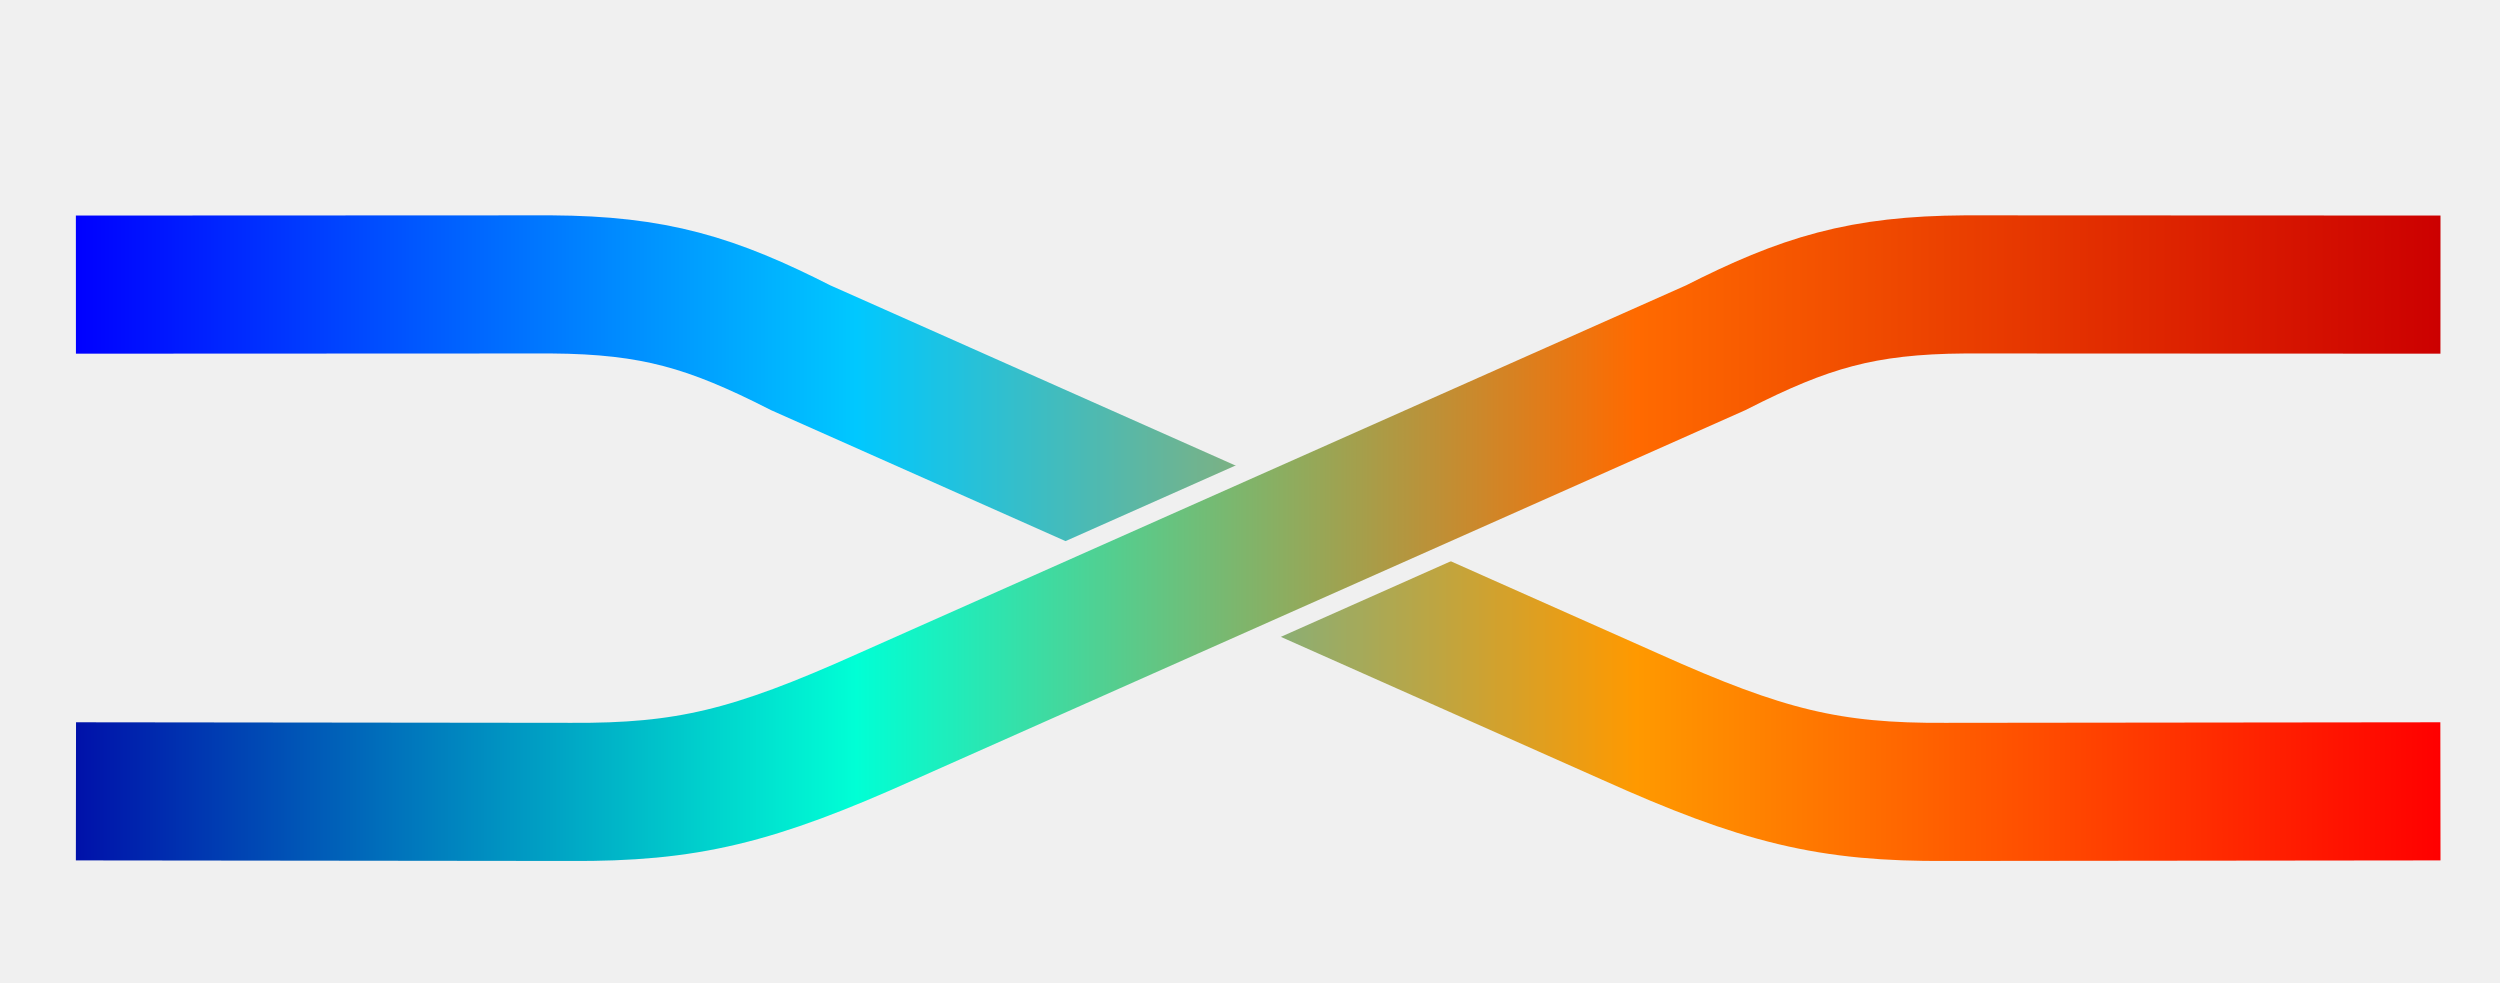
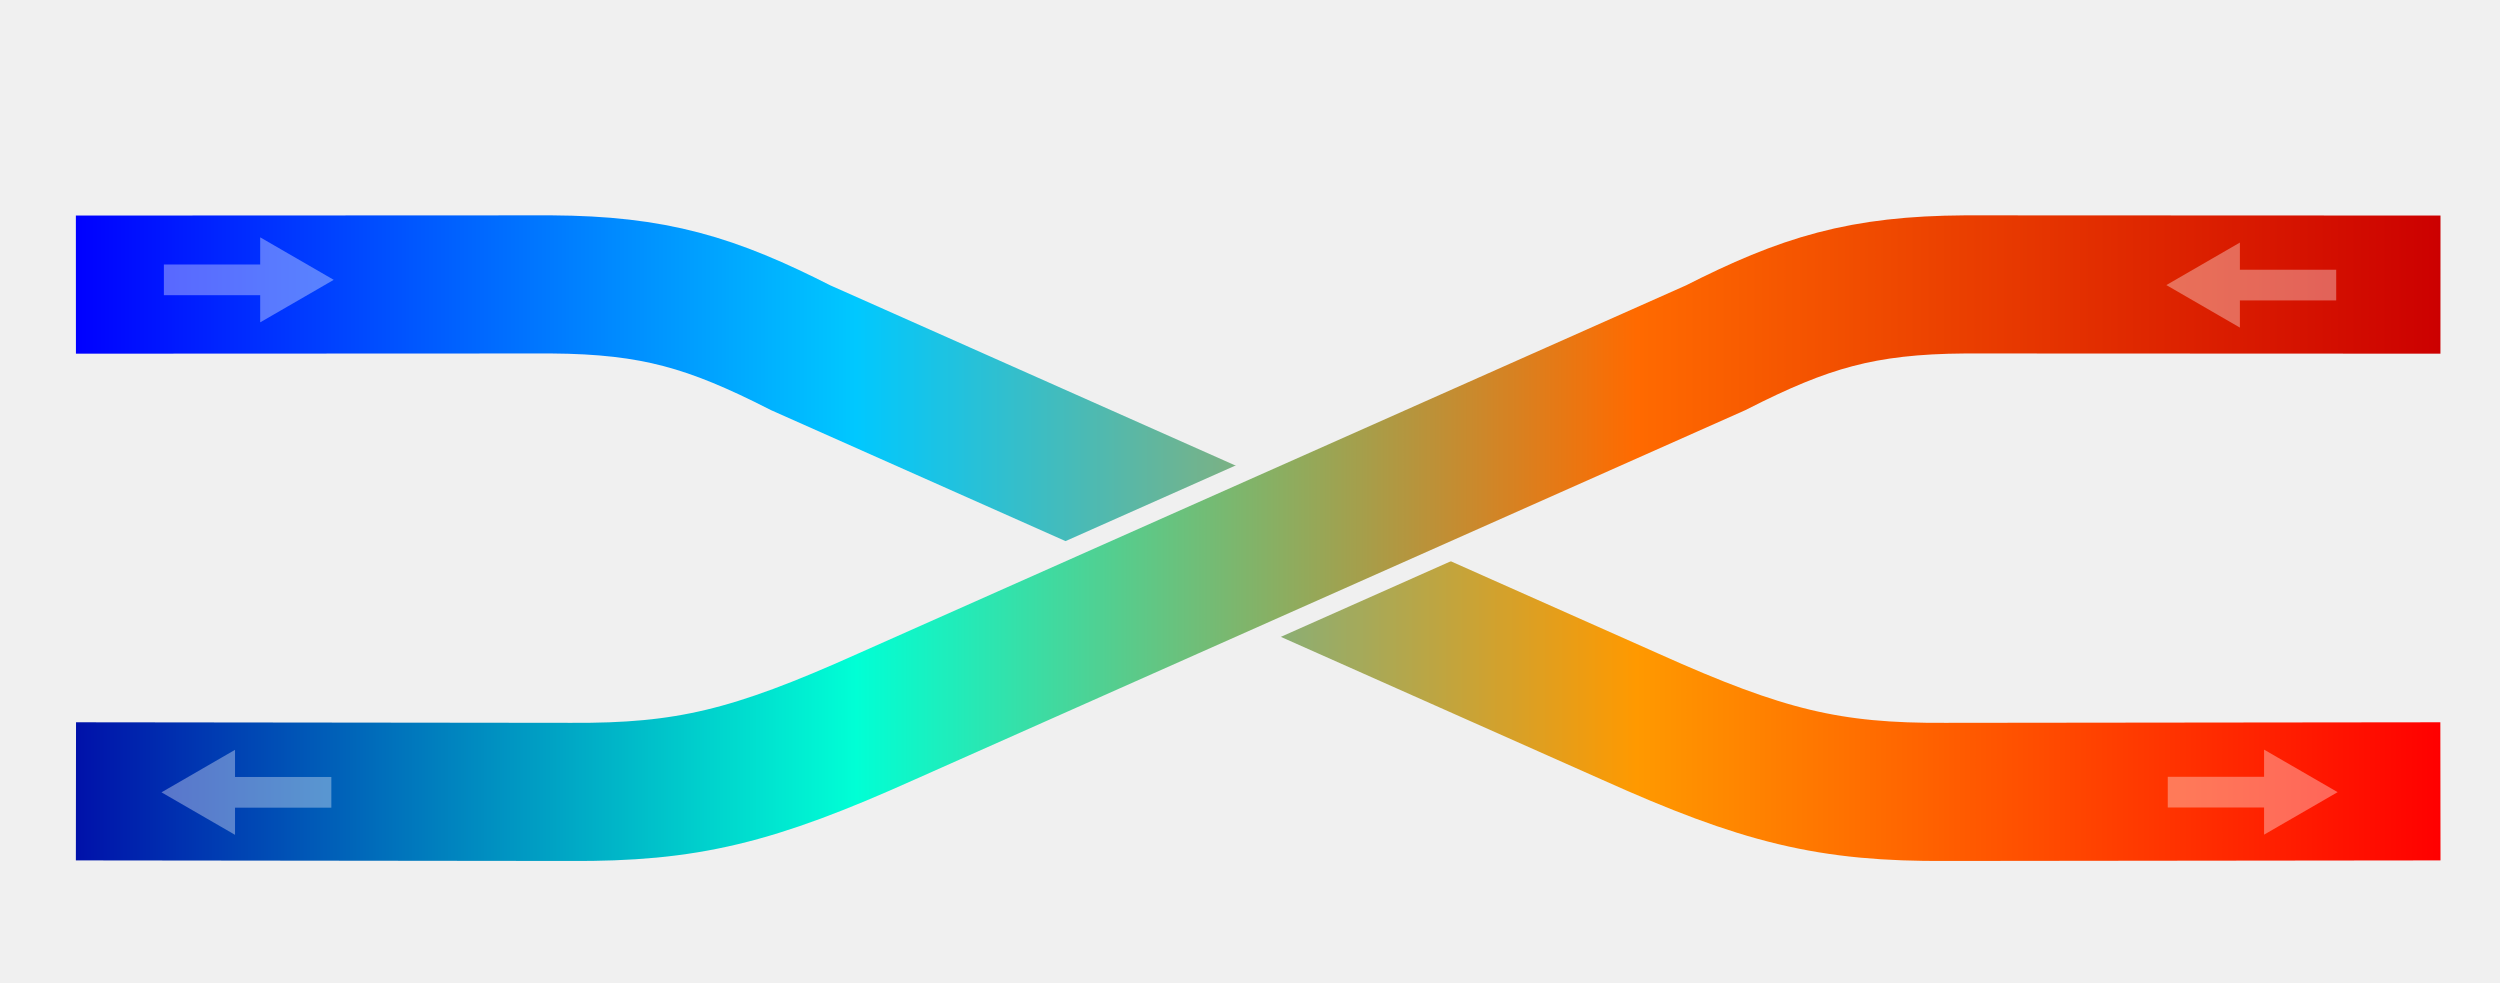
<svg xmlns="http://www.w3.org/2000/svg" version="1.1" id="svg1" width="1629" height="640" viewBox="0 0 1629 640">
-   <defs>
+   <defs id="defs9">
+     <marker style="overflow:visible" id="Triangle" refX="0" refY="0" orient="auto-start-reverse" markerWidth="0.45" markerHeight="0.45" viewBox="0 0 1 1" preserveAspectRatio="xMidYMid" markerUnits="strokeWidth">
+       <path transform="scale(0.5)" style="fill:context-stroke;fill-rule:evenodd;stroke:context-stroke;stroke-width:1pt" d="M 5.77,0 -2.88,5 V -5 Z" id="path135" />
+     </marker>
    <linearGradient id="gradientPath1" x1="49.435" y1="350.666" x2="1590.233" y2="350.666" gradientUnits="userSpaceOnUse">
-       <stop offset="0%" stop-color="#0000ff" />
-       <stop offset="33%" stop-color="#00c8ff" />
-       <stop offset="66%" stop-color="#ff9900" />
-       <stop offset="100%" stop-color="#ff0000" />
+       <stop offset="0%" stop-color="#0000ff" id="stop1" />
+       <stop offset="33%" stop-color="#00c8ff" id="stop2" />
+       <stop offset="66%" stop-color="#ff9900" id="stop3" />
+       <stop offset="100%" stop-color="#ff0000" id="stop4" />
    </linearGradient>
    <linearGradient id="gradientPath2" x1="49.435" y1="350.666" x2="1590.233" y2="350.666" gradientUnits="userSpaceOnUse">
-       <stop offset="0%" stop-color="#0011aa" />
-       <stop offset="33%" stop-color="#00ffd5" />
-       <stop offset="66%" stop-color="#ff6a00" />
-       <stop offset="100%" stop-color="#cc0000" />
+       <stop offset="0%" stop-color="#0011aa" id="stop5" />
+       <stop offset="33%" stop-color="#00ffd5" id="stop6" />
+       <stop offset="66%" stop-color="#ff6a00" id="stop7" />
+       <stop offset="100%" stop-color="#cc0000" id="stop8" />
    </linearGradient>
    <mask id="curveMask" maskUnits="userSpaceOnUse">
-       <path fill="white" d="M 48.435,139.318 H 1591.233 V 562.013 H 48.435 Z" />
-       <path fill="black" d="m 1273.955,128.393             c -32.064,0.583 -64.202,4.246 -95.177,12.748             -27.638,7.506 -54.202,18.53 -79.82,31.252             -3.304,1.614 -6.583,3.148 -9.897,4.647             -9.416,4.228 -18.868,8.374 -28.291,12.589             -173.975,77.358 -347.946,154.728 -521.924,232.079             -14.035,6.101 -28.119,12.111 -42.471,17.436             -2.337,0.867 -4.909,1.797 -7.25,2.623             -12.658,4.435 -25.455,8.302 -38.638,11.07             -1.207,0.238 -2.518,0.519 -3.759,0.752             -3.921,0.761 -7.86,1.421 -11.81,2.011             -1.155,0.159 -2.409,0.354 -3.575,0.502             -10.058,1.341 -20.22,2.077 -30.396,2.473             -16.587,0.635 -33.289,0.389 -49.928,0.4             -104.49,-0.115 -208.98,-0.232 -313.471,-0.347             -0.041,38 -0.084,76 -0.125,114             115.416,0.122 230.833,0.245 346.25,0.326             33.676,-0.393 67.419,-3.801 100.179,-11.783             37.576,-9.019 73.713,-23.099 108.985,-38.711             34.561,-15.29 69.069,-30.702 103.608,-46.044             148.817,-66.191 297.639,-132.374 446.453,-198.571             8.848,-4.45 17.705,-8.884 26.701,-13.029             14.742,-6.762 30.089,-12.836 46.007,-16.45             4.551,-1.054 9.145,-1.916 13.757,-2.651             1.317,-0.189 2.868,-0.441 4.281,-0.621             11.958,-1.653 24.065,-2.277 36.084,-2.572             15.834,-0.356 31.673,-0.121 47.51,-0.169             94.985,0.032 189.97,0.069 284.955,0.105             0.011,-38 0.028,-76 0.039,-114             -109.187,-0.037 -218.374,-0.081 -327.56,-0.075             -0.239,0.004 -0.478,0.008 -0.717,0.013" />
+       <path fill="#ffffff" d="M 48.435,139.318 H 1591.233 V 562.013 H 48.435 Z" id="path8" />
+       <path fill="#000000" d="m 1273.955,128.393 c -32.064,0.583 -64.202,4.246 -95.177,12.748 -27.638,7.506 -54.202,18.53 -79.82,31.252 -3.304,1.614 -6.583,3.148 -9.897,4.647 -9.416,4.228 -18.868,8.374 -28.291,12.589 -173.975,77.358 -347.946,154.728 -521.924,232.079 -14.035,6.101 -28.119,12.111 -42.471,17.436 -2.337,0.867 -4.909,1.797 -7.25,2.623 -12.658,4.435 -25.455,8.302 -38.638,11.07 -1.207,0.238 -2.518,0.519 -3.759,0.752 -3.921,0.761 -7.86,1.421 -11.81,2.011 -1.155,0.159 -2.409,0.354 -3.575,0.502 -10.058,1.341 -20.22,2.077 -30.396,2.473 -16.587,0.635 -33.289,0.389 -49.928,0.4 -104.49,-0.115 -208.98,-0.232 -313.471,-0.347 -0.041,38 -0.084,76 -0.125,114 115.416,0.122 230.833,0.245 346.25,0.326 33.676,-0.393 67.419,-3.801 100.179,-11.783 37.576,-9.019 73.713,-23.099 108.985,-38.711 34.561,-15.29 69.069,-30.702 103.608,-46.044 148.817,-66.191 297.639,-132.374 446.453,-198.571 8.848,-4.45 17.705,-8.884 26.701,-13.029 14.742,-6.762 30.089,-12.836 46.007,-16.45 4.551,-1.054 9.145,-1.916 13.757,-2.651 1.317,-0.189 2.868,-0.441 4.281,-0.621 11.958,-1.653 24.065,-2.277 36.084,-2.572 15.834,-0.356 31.673,-0.121 47.51,-0.169 94.985,0.032 189.97,0.069 284.955,0.105 0.011,-38 0.028,-76 0.039,-114 -109.187,-0.037 -218.374,-0.081 -327.56,-0.075 -0.239,0.004 -0.478,0.008 -0.717,0.013" id="path9" />
    </mask>
+     <marker style="overflow:visible" id="Triangle-6" refX="0" refY="0" orient="auto-start-reverse" markerWidth="0.45" markerHeight="0.45" viewBox="0 0 1 1" preserveAspectRatio="xMidYMid" markerUnits="strokeWidth">
+       <path transform="scale(0.5)" style="fill:context-stroke;fill-rule:evenodd;stroke:context-stroke;stroke-width:1pt" d="M 5.77,0 -2.88,5 V -5 Z" id="path135-7" />
+     </marker>
+     <marker style="overflow:visible" id="Triangle-6-5" refX="0" refY="0" orient="auto-start-reverse" markerWidth="0.45" markerHeight="0.45" viewBox="0 0 1 1" preserveAspectRatio="xMidYMid" markerUnits="strokeWidth">
+       <path transform="scale(0.5)" style="fill:context-stroke;fill-rule:evenodd;stroke:context-stroke;stroke-width:1pt" d="M 5.77,0 -2.88,5 V -5 Z" id="path135-7-6" />
+     </marker>
+     <marker style="overflow:visible" id="Triangle-1" refX="0" refY="0" orient="auto-start-reverse" markerWidth="0.45" markerHeight="0.45" viewBox="0 0 1 1" preserveAspectRatio="xMidYMid" markerUnits="strokeWidth">
+       <path transform="scale(0.5)" style="fill:context-stroke;fill-rule:evenodd;stroke:context-stroke;stroke-width:1pt" d="M 5.77,0 -2.88,5 V -5 Z" id="path135-2" />
+     </marker>
  </defs>
-   <path d="m 49.455,185.455 309.736,-0.136         c 67.235,0.429 104.584,11.788 162.606,41.308         l 540.465,240.35         c 86.609,38.922 129.741,49.511 206.024,49.024         l 321.895,-0.364" fill="none" stroke="url(#gradientPath1)" stroke-width="90" mask="url(#curveMask)" />
-   <path d="m 1590.213,185.455 -309.736,-0.136         c -67.235,0.429 -104.584,11.788 -162.606,41.308         L 577.405,466.976         C 490.796,505.898 447.664,516.487 371.381,516         L 49.486,515.636" fill="none" stroke="url(#gradientPath2)" stroke-width="90" />
+   <path d="m 49.455,185.455 309.736,-0.136 c 67.235,0.429 104.584,11.788 162.606,41.308 l 540.465,240.35 c 86.609,38.922 129.741,49.511 206.024,49.024 l 321.895,-0.364" fill="none" stroke="url(#gradientPath1)" stroke-width="90" mask="url(#curveMask)" id="path10" style="stroke:url(#gradientPath1)" />
+   <path d="m 1590.213,185.455 -309.736,-0.136 c -67.235,0.429 -104.584,11.788 -162.606,41.308 L 577.405,466.976 C 490.796,505.898 447.664,516.487 371.381,516 L 49.486,515.636" fill="none" stroke="url(#gradientPath2)" stroke-width="90" id="path11" style="stroke:url(#gradientPath2)" />
+   <path style="opacity:0.35;fill:none;fill-opacity:1;stroke:#ffffff;stroke-width:20;stroke-dasharray:none;stroke-opacity:1;marker-end:url(#Triangle)" d="m 1412.516,516.163 h 78.722" id="path12" />
+   <path style="opacity:0.35;fill:none;fill-opacity:1;stroke:#ffffff;stroke-width:20;stroke-dasharray:none;stroke-opacity:1;marker-end:url(#Triangle-1)" d="m 106.781,182.343 h 78.722" id="path12-7" />
+   <path style="opacity:0.35;fill:none;fill-opacity:1;stroke:#ffffff;stroke-width:20;stroke-dasharray:none;stroke-opacity:1;marker-end:url(#Triangle-6)" d="m 1522.268,185.754 h -78.722" id="path12-5" />
+   <path style="opacity:0.35;fill:none;fill-opacity:1;stroke:#ffffff;stroke-width:20;stroke-dasharray:none;stroke-opacity:1;marker-end:url(#Triangle-6-5)" d="m 215.905,516.282 h -78.722" id="path12-5-2" />
</svg>
